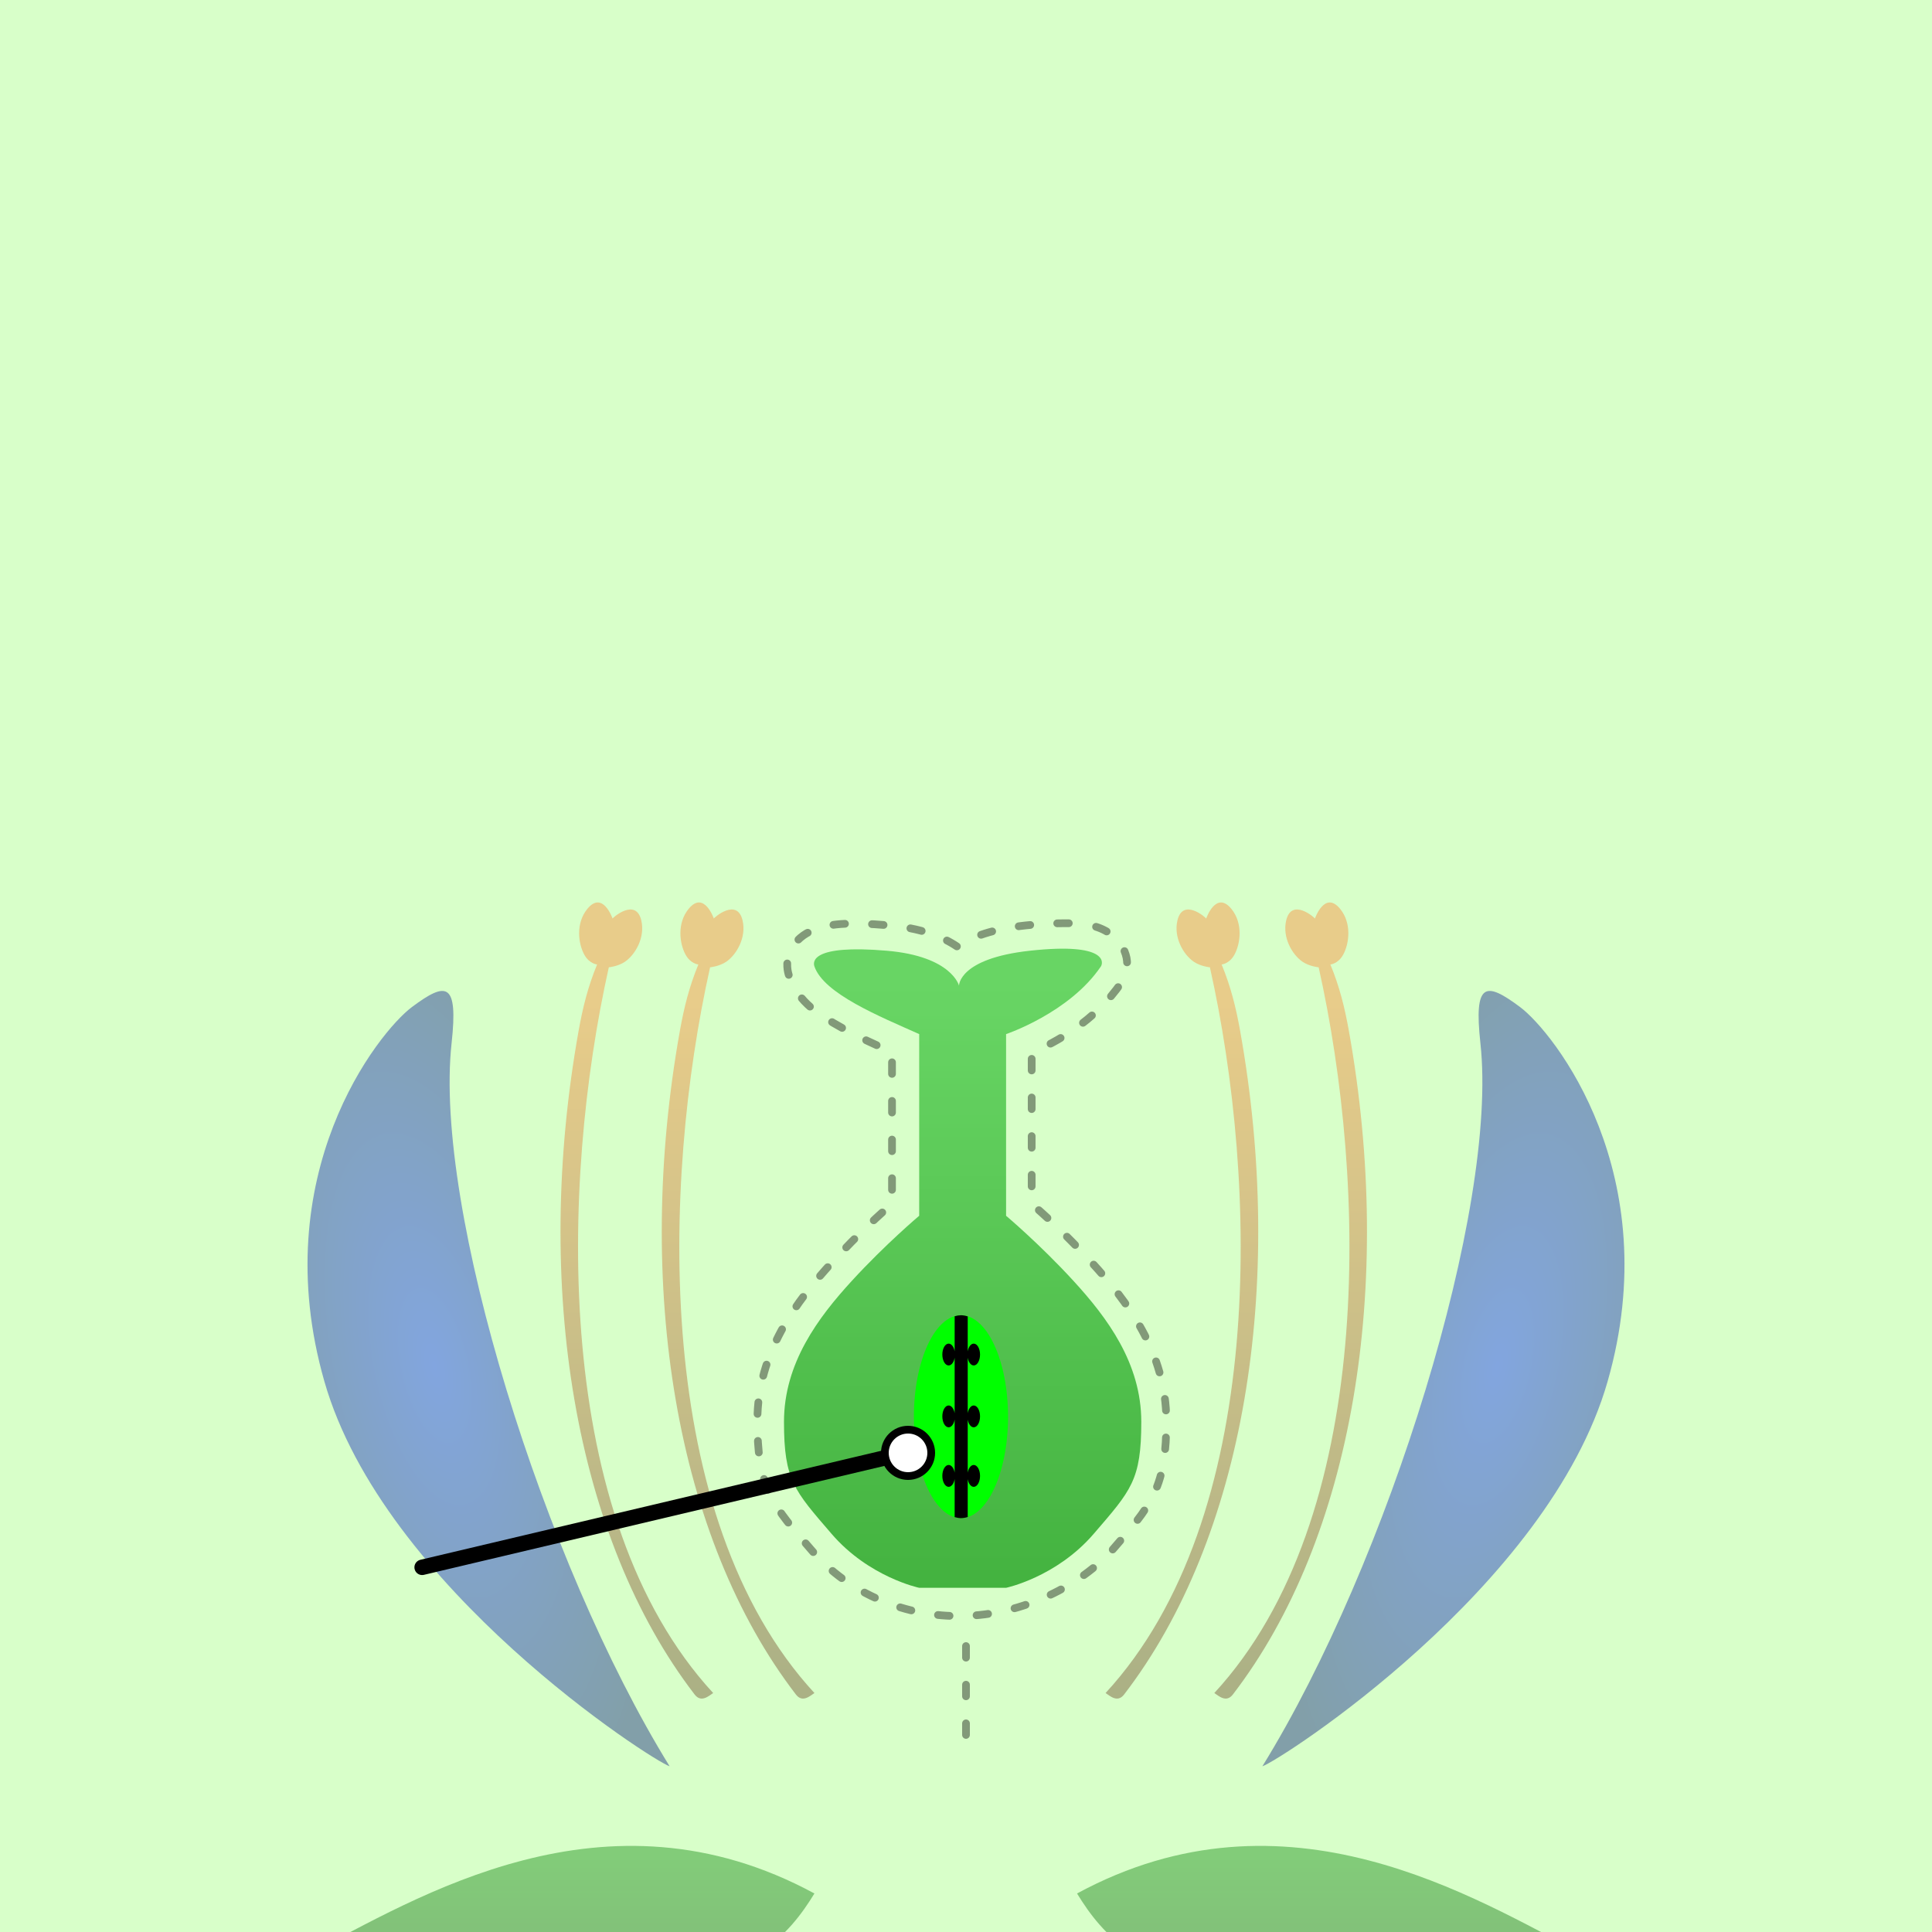
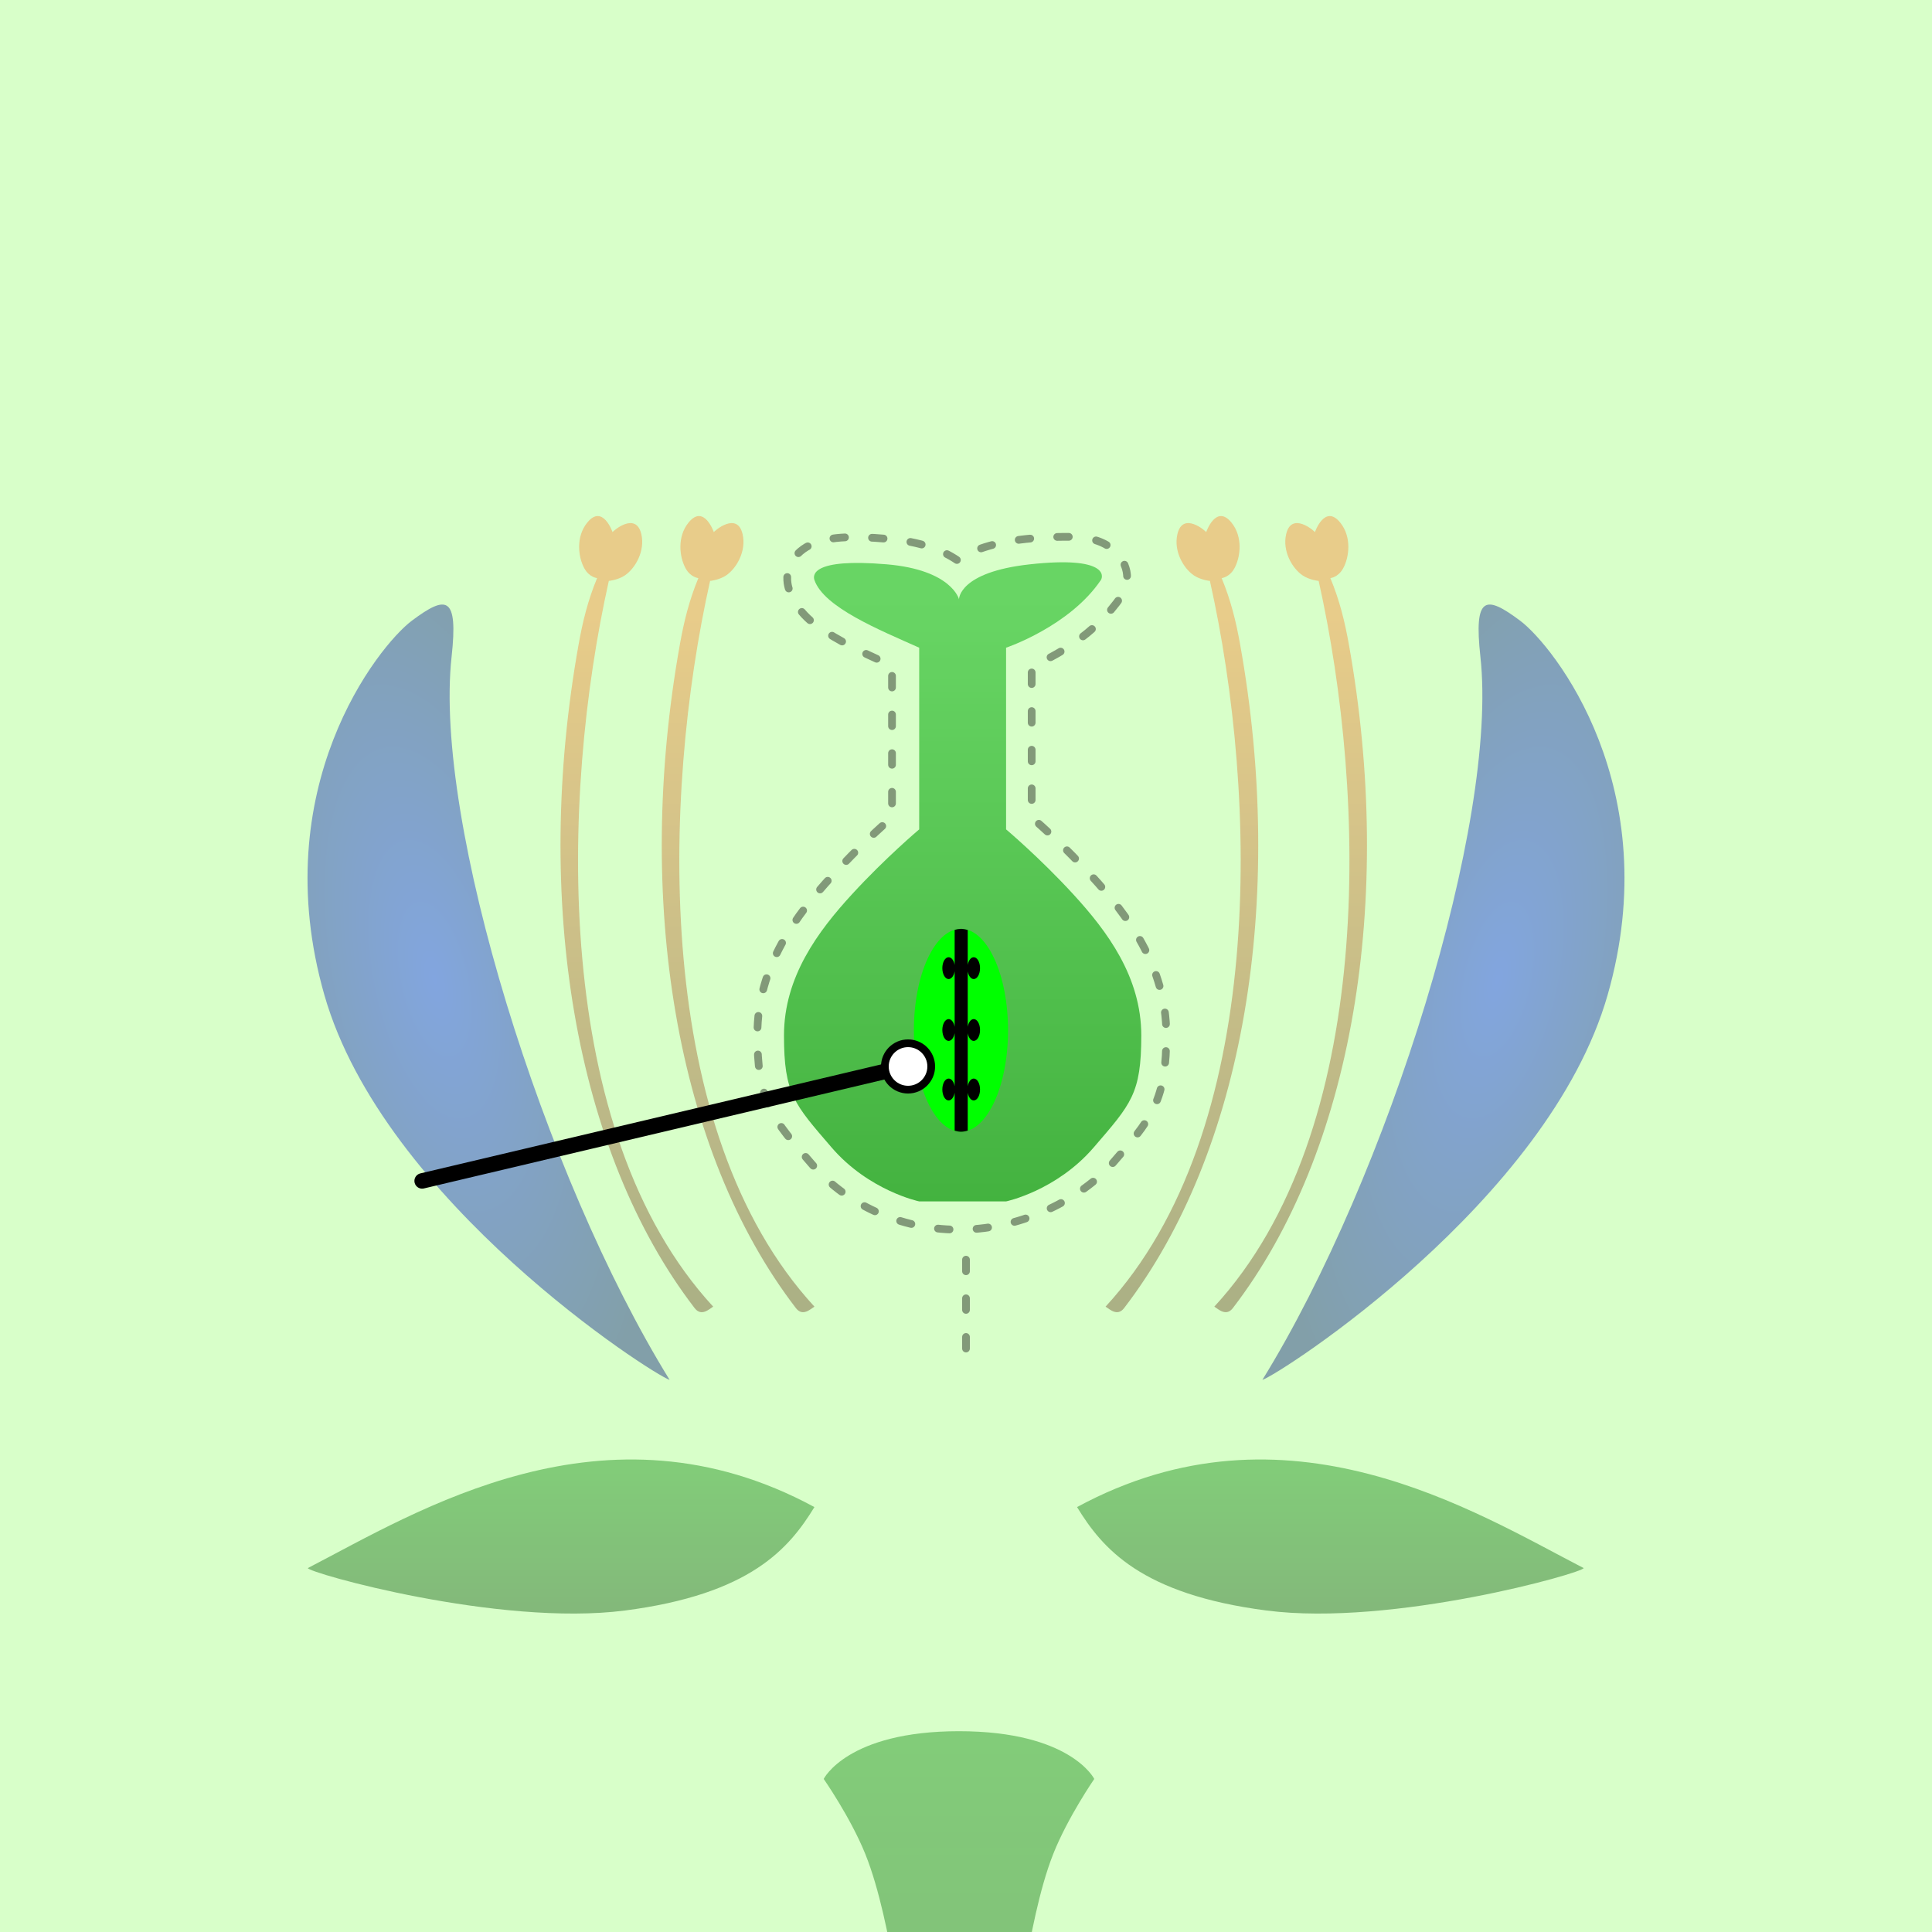
- <svg xmlns="http://www.w3.org/2000/svg" xmlns:xlink="http://www.w3.org/1999/xlink" viewBox="-250 -450 500 500" version="2.0" id="svg_blomst_enkel_modell_kronblad">
+ <svg xmlns="http://www.w3.org/2000/svg" xmlns:xlink="http://www.w3.org/1999/xlink" viewBox="-250 -350 500 500" version="2.0" id="svg_blomst_enkel_modell_kronblad">
  <style id="style29" type="text/css">
     /*  */
         
         #def_bg {
        fill: #d8ffc9;
        }
                      
              
        .ord {
        font-family:sans-serif;
        font-size:16px;
        text-align:left;
        fill:#000000;
        fill-opacity:1;
        text-anchor:middle;
        font-style:normal;
        font-variant:normal;
        font-weight:normal;
        paint-order: stroke fill;
        }
        
        .ord:hover,
        .ord:focus {
        
        }
        
        #omriss_fruktemne {
         fill: none;
         stroke: black;
         stroke-width: 2;
         stroke-dasharray: 3 7;
         stroke-linecap: round;
         stroke-linejoin: round;
         stroke-dashoffset: -1;
        }
        
        [id^="strek_"] {
         fill:none;
         stroke: black;
         stroke-width: 4;
         stroke-linecap: round;
        }
       
       .transp {
        opacity: .4;
       }
        /*  */
    </style>
  <defs id="defs4621">
    <linearGradient id="linearGradient4719">
      <stop style="stop-color:#001fff;stop-opacity:1;" offset="0" id="stop4715" />
      <stop style="stop-color:#001077;stop-opacity:1" offset="1" id="stop4717" />
    </linearGradient>
    <linearGradient id="linearGradient4711">
      <stop style="stop-color:#ff7f2a;stop-opacity:1;" offset="0" id="stop4707" />
      <stop style="stop-color:#663b1f;stop-opacity:1" offset="1" id="stop4709" />
    </linearGradient>
    <linearGradient id="linearGradient4674">
      <stop style="stop-color:#008000;stop-opacity:1;" offset="0" id="stop4670" />
      <stop style="stop-color:#004900;stop-opacity:0.975" offset="1" id="stop4672" />
    </linearGradient>
    <linearGradient id="linearGradient4664">
      <stop style="stop-color:#43c743;stop-opacity:1" offset="0" id="stop4660" />
      <stop style="stop-color:#129912;stop-opacity:1" offset="1" id="stop4662" />
    </linearGradient>
    <rect height="10000" width="10000" y="-5000" x="-5000" id="def_bg" />
    <marker orient="auto" refY="0.0" refX="0.0" id="markerStoreForklaringspiler" style="overflow:visible">
      <path id="path1760" d="M 5.77,0.0 L -2.88,5.0 L -2.88,-5.0 L 5.77,0.0 z " style="fill-rule:evenodd;stroke:#000000;stroke-width:1pt;fill:#000000;" transform="scale(0.4)" />
    </marker>
    <linearGradient id="linearGradientPollenknappIndreDef">
      <stop id="stop968" offset="0" style="stop-color:#b3470e;stop-opacity:1" />
      <stop id="stop970" offset="1" style="stop-color:#ee8b1d;stop-opacity:1" />
    </linearGradient>
    <linearGradient id="linearGradient145">
      <stop id="stop141" offset="0" style="stop-color:#f2d91a;stop-opacity:1" />
      <stop id="stop143" offset="1" style="stop-color:#d75b13;stop-opacity:1" />
    </linearGradient>
    <linearGradient gradientTransform="translate(-123.21,-100.65)" gradientUnits="userSpaceOnUse" y2="115.43" x2="134.22" y1="93.066" x1="115.1" id="linearGradientPollenknappIndre" xlink:href="#linearGradientPollenknappIndreDef" />
    <radialGradient xlink:href="#linearGradient145" id="radialGradientPollenkorn" gradientUnits="userSpaceOnUse" cx="0" cy="0" fx="0" fy="0" r="6" />
    <circle r="5.777" cy="0" cx="0" id="def_pollenkorn" />
    <use x="0" y="0" xlink:href="#def_pollenkorn" id="def_pollenkorn_lite" transform="scale(0.2)" width="100%" height="100%" />
    <g transform="rotate(240)" id="def_klamme">
      <path id="path4088" d="m 14.936,-56.263 -14.75,6 V 0 49.06 l 14.75,6" class="bare_strek" />
      <path id="path4090" d="M 0.186,0 H -6.874" class="bare_strek" />
    </g>
    <linearGradient xlink:href="#linearGradient4664" id="linearGradient4668" x1="6.36" y1="-195.58" x2="6.36" y2="-75.084" gradientUnits="userSpaceOnUse" />
    <linearGradient xlink:href="#linearGradient4674" id="linearGradient4676" x1="73.093" y1="-21.716" x2="73.093" y2="7.415" gradientUnits="userSpaceOnUse" />
    <linearGradient gradientTransform="translate(-29.93,23.802)" xlink:href="#linearGradient4674" id="linearGradient4676-6" x1="73.093" y1="-21.716" x2="73.093" y2="7.415" gradientUnits="userSpaceOnUse" />
    <linearGradient xlink:href="#linearGradient4674" id="linearGradient4705" gradientUnits="userSpaceOnUse" x1="7.415" y1="32.839" x2="7.415" y2="121.82" gradientTransform="matrix(1.296,0,0,1.296,-10.052,58.562)" />
    <linearGradient xlink:href="#linearGradient4711" id="linearGradient4713" x1="82.097" y1="-192.27" x2="82.097" y2="-54.025" gradientUnits="userSpaceOnUse" />
    <radialGradient xlink:href="#linearGradient4719" id="radialGradient4721" cx="113.09" cy="-118.03" fx="113.09" fy="-118.03" r="36.155" gradientTransform="matrix(1.0729,0.23597,-0.56178,2.5528,-73.762,154.92)" gradientUnits="userSpaceOnUse" />
    <linearGradient xlink:href="#linearGradient4674" id="linearGradient6719" gradientUnits="userSpaceOnUse" x1="73.093" y1="-21.716" x2="73.093" y2="7.415" />
    <radialGradient xlink:href="#linearGradient4719" id="radialGradient6721" gradientUnits="userSpaceOnUse" gradientTransform="matrix(1.0729,0.23597,-0.56178,2.5528,-73.762,154.92)" cx="113.09" cy="-118.03" fx="113.09" fy="-118.03" r="36.155" />
    <linearGradient xlink:href="#linearGradient4711" id="linearGradient6723" gradientUnits="userSpaceOnUse" x1="82.097" y1="-192.27" x2="82.097" y2="-54.025" />
  </defs>
  <g id="bakgrunn">
    <use id="use73" y="0" x="0" xlink:href="#def_bg" />
  </g>
  <g id="g_blomstermodell">
    <path class="transp" id="stengel" d="m -16.234,216.45 c 0,0 -0.161,-46.06 -2.521,-58.22 -1.179,-6.08 -3.512,-19.04 -7.329,-28.47 -3.816,-9.44 -10.744,-19.37 -10.744,-19.37 0,0 6.094,-12.356 35.012,-12.356 28.918,0 35.012,12.356 35.012,12.356 0,0 -6.853,9.93 -10.601,19.37 -3.748,9.43 -5.988,22.39 -7.128,28.47 -2.281,12.16 -2.178,58.22 -2.178,58.22 z" style="vector-effect:none;fill:url(#linearGradient4705);fill-opacity:1;stroke:none;stroke-width:1.296px;stroke-linecap:butt;stroke-linejoin:miter;stroke-miterlimit:4;stroke-dasharray:none;stroke-dashoffset:0;stroke-opacity:1" />
    <g transform="matrix(1.296,0,0,1.296,-10.052,58.563)" id="g_fruktemne">
      <path style="opacity: .75;fill:url(#linearGradient4668);fill-opacity:1;stroke:none;stroke-width:1px;stroke-linecap:butt;stroke-linejoin:miter;stroke-opacity:1" d="M 15.76,-75.34 H 7.085 -1.59 c 0,0 -10.04,-2.101 -17.5,-10.779 -7.46,-8.678 -9.5,-10.669 -9.5,-22.371 0,-11.71 6.827,-20.82 13.559,-28.16 6.732,-7.34 13.441,-12.98 13.441,-12.98 v -36.28 c -7.856,-3.52 -19.038,-8.04 -20.92,-13.51 -0.304,-0.88 -0.734,-4.43 14.435,-3.14 13.021,1.11 14.435,6.98 14.435,6.98 0,0 -0.108,-5.42 14.165,-6.98 15.573,-1.7 14.649,2.43 14.165,3.14 -6.275,9.27 -18.93,13.51 -18.93,13.51 v 36.28 c 0,0 6.708,5.64 13.44,12.98 6.732,7.34 13.56,16.45 13.56,28.16 0,11.702 -2.04,13.693 -9.5,22.371 -7.46,8.678 -17.5,10.779 -17.5,10.779 z" id="fruktemne_bakgrunn" />
      <g id="g_fruktknute">
        <ellipse ry="20.26" rx="9.402" cy="-109.51" cx="6.75" id="fruktknute_sted_for_eggeceller" style="vector-effect:none;fill:#00ff00;fill-opacity:1;stroke:none;stroke-width:1;stroke-linecap:butt;stroke-linejoin:miter;stroke-miterlimit:4;stroke-dasharray:3, 3;stroke-dashoffset:0;stroke-opacity:1" />
        <path id="fruktknute_fro" transform="translate(-250,-250)" d="m 256.75,120.23 a 9.402,20.26 0 0 0 -1.26,0.21 v 6.99 a 1.258,2.185 0 0 0 -1.2,-1.53 1.258,2.185 0 0 0 -1.26,2.18 1.258,2.185 0 0 0 1.26,2.18 1.258,2.185 0 0 0 1.2,-1.54 v 11.07 a 1.258,2.185 0 0 0 -1.2,-1.54 1.258,2.185 0 0 0 -1.26,2.18 1.258,2.185 0 0 0 1.26,2.18 1.258,2.185 0 0 0 1.2,-1.54 v 10.59 a 1.258,2.185 0 0 0 -1.2,-1.53 1.258,2.185 0 0 0 -1.26,2.18 1.258,2.185 0 0 0 1.26,2.19 1.258,2.185 0 0 0 1.2,-1.54 v 7.58 a 9.402,20.26 0 0 0 1.26,0.21 9.402,20.26 0 0 0 1.35,-0.23 v -7.56 a 1.258,2.185 0 0 0 1.2,1.54 1.258,2.185 0 0 0 1.26,-2.19 1.258,2.185 0 0 0 -1.26,-2.18 1.258,2.185 0 0 0 -1.2,1.54 v -10.59 a 1.258,2.185 0 0 0 1.2,1.53 1.258,2.185 0 0 0 1.26,-2.18 1.258,2.185 0 0 0 -1.26,-2.18 1.258,2.185 0 0 0 -1.2,1.54 v -11.07 a 1.258,2.185 0 0 0 1.2,1.54 1.258,2.185 0 0 0 1.26,-2.18 1.258,2.185 0 0 0 -1.26,-2.18 1.258,2.185 0 0 0 -1.2,1.54 v -6.97 a 9.402,20.26 0 0 0 -1.35,-0.24 z" style=";vector-effect:none;fill:#000000;fill-opacity:1;stroke:none;stroke-width:1;stroke-linecap:butt;stroke-linejoin:miter;stroke-miterlimit:4;stroke-dasharray:3, 3;stroke-dashoffset:0;stroke-opacity:1" />
      </g>
    </g>
    <g class="transp" transform="matrix(1.296,0,0,1.296,-10.052,58.563)" id="g_stovbarere">
      <path style="opacity:1;fill:url(#linearGradient6723);fill-opacity:1;stroke:none;stroke-width:1px;stroke-linecap:butt;stroke-linejoin:miter;stroke-opacity:1" d="m 57.343,-54.326 c 0.836,0.529 2.364,2.03 3.697,0.296 23.976,-31.197 32.311,-81.49 23.168,-132.56 -0.819,-4.57 -1.841,-8.75 -3.688,-13.22 0,0 1.545,-0.13 2.55,-1.95 1.221,-2.22 1.745,-6.28 -0.598,-9.15 -3.074,-3.76 -5.042,1.93 -5.042,1.93 0.03,-0.13 -4.663,-4.26 -5.742,0.4 -0.777,3.35 1.175,6.78 3.267,8.22 1.331,0.91 3.224,1.13 3.225,1.11 9.615,43.04 11.446,109.877 -20.837,144.924 z" id="stovbarer" />
      <use x="0" y="0" xlink:href="#stovbarer" id="use4727" transform="translate(-21.716)" width="100%" height="100%" />
      <use x="0" y="0" xlink:href="#stovbarer" id="use4729" transform="matrix(-1,0,0,1,14.61,0)" width="100%" height="100%" />
      <use x="0" y="0" xlink:href="#stovbarer" id="use4731" transform="matrix(-1,0,0,1,34.833,0)" width="100%" height="100%" />
    </g>
    <g class="transp" transform="matrix(1.296,0,0,1.296,-10.052,58.563)" id="g_kronblad">
      <path style="opacity:1;fill:url(#radialGradient6721);fill-opacity:1;stroke:none;stroke-width:1px;stroke-linecap:butt;stroke-linejoin:miter;stroke-opacity:1" d="m 66.94,-39.7 c 25.183,-40.775 47.15,-111.5 43.54,-144.38 -1.35,-12.28 1.04,-12.37 7.91,-7.24 6.76,5.06 29.31,33.47 17.49,74.77 -11.82,41.289 -65.537,75.755 -68.94,76.85 z" id="kronblad" />
      <use x="0" y="0" xlink:href="#kronblad" id="use4733" transform="matrix(-1,0,0,1,15.512,0)" width="100%" height="100%" />
    </g>
    <g class="transp" transform="matrix(1.296,0,0,1.296,-10.052,58.563)" id="g_begerblad">
      <path style="opacity:1;fill:url(#linearGradient6719);fill-opacity:1;stroke:none;stroke-width:1px;stroke-linecap:butt;stroke-linejoin:miter;stroke-opacity:1" d="m 29.93,-14.3 c 41.876,-22.699 79.45,0.956 101.16,12.18 0,0.927 -38.141,11.728 -63.296,8.48 C 42.638,3.112 34.96,-6.088 29.93,-14.3 Z" id="begerblad" />
      <use x="0" y="0" xlink:href="#begerblad" id="use4747" transform="matrix(-1,0,0,1,7.4183,0)" width="100%" height="100%" />
    </g>
  </g>
  <path class="transp" d="m 27.605,-211.03 c -1.506,-0.1 -3.159,0 -4.992,0 -2.107,0.1 -4.446,0.24 -7.088,0.52 h -0.02 c -8.491,0.93 -13.979,2.89 -17.793,5.48 -3.871,-2.63 -9.495,-4.79 -17.778,-5.5 -10.315,-0.87 -15.795,-0.55 -20.352,1.63 -2.279,1.09 -4.467,3.14 -5.35,5.65 -0.881,2.49 -0.413,4.7 0,5.87 2.389,6.94 8.06,10.23 13.738,13.42 4.274,2.4 8.741,4.4 12.883,6.24 v 39.27 c -2.727,2.37 -8.475,7.48 -15.537,15.18 -9.037,9.86 -19.305,23.2 -19.305,40.986 0,7.95 0.735,13.677 3.182,18.842 2.446,5.165 5.958,8.95 10.74,14.511 9.89,11.655 24.926,17.446 38.992,17.146 15.989,-0.166 30.949,-8.155 38.992,-17.146 4.782,-5.561 8.294,-9.346 10.74,-14.511 2.447,-5.165 3.182,-10.892 3.182,-18.842 0,-17.786 -10.271,-31.126 -19.307,-40.986 -7.061,-7.7 -12.808,-12.81 -15.535,-15.18 v -39.11 c 5.963,-2.56 16.361,-8.04 23.239,-18.19 1.166,-1.72 1.606,-3.23 1.433,-5.5 -0.173,-2.28 -1.546,-4.88 -3.457,-6.44 -2.867,-2.34 -6.076,-3.19 -10.596,-3.37 z M0,0 v -25" id="omriss_fruktemne" />
  <path id="strek_fruktknute" d="m -140.75,-44.38 125.1,-29.59" />
  <circle cx="-15" cy="-74" r="6" style="fill:white;stroke:black; stroke-width: 2px;" />
</svg>
